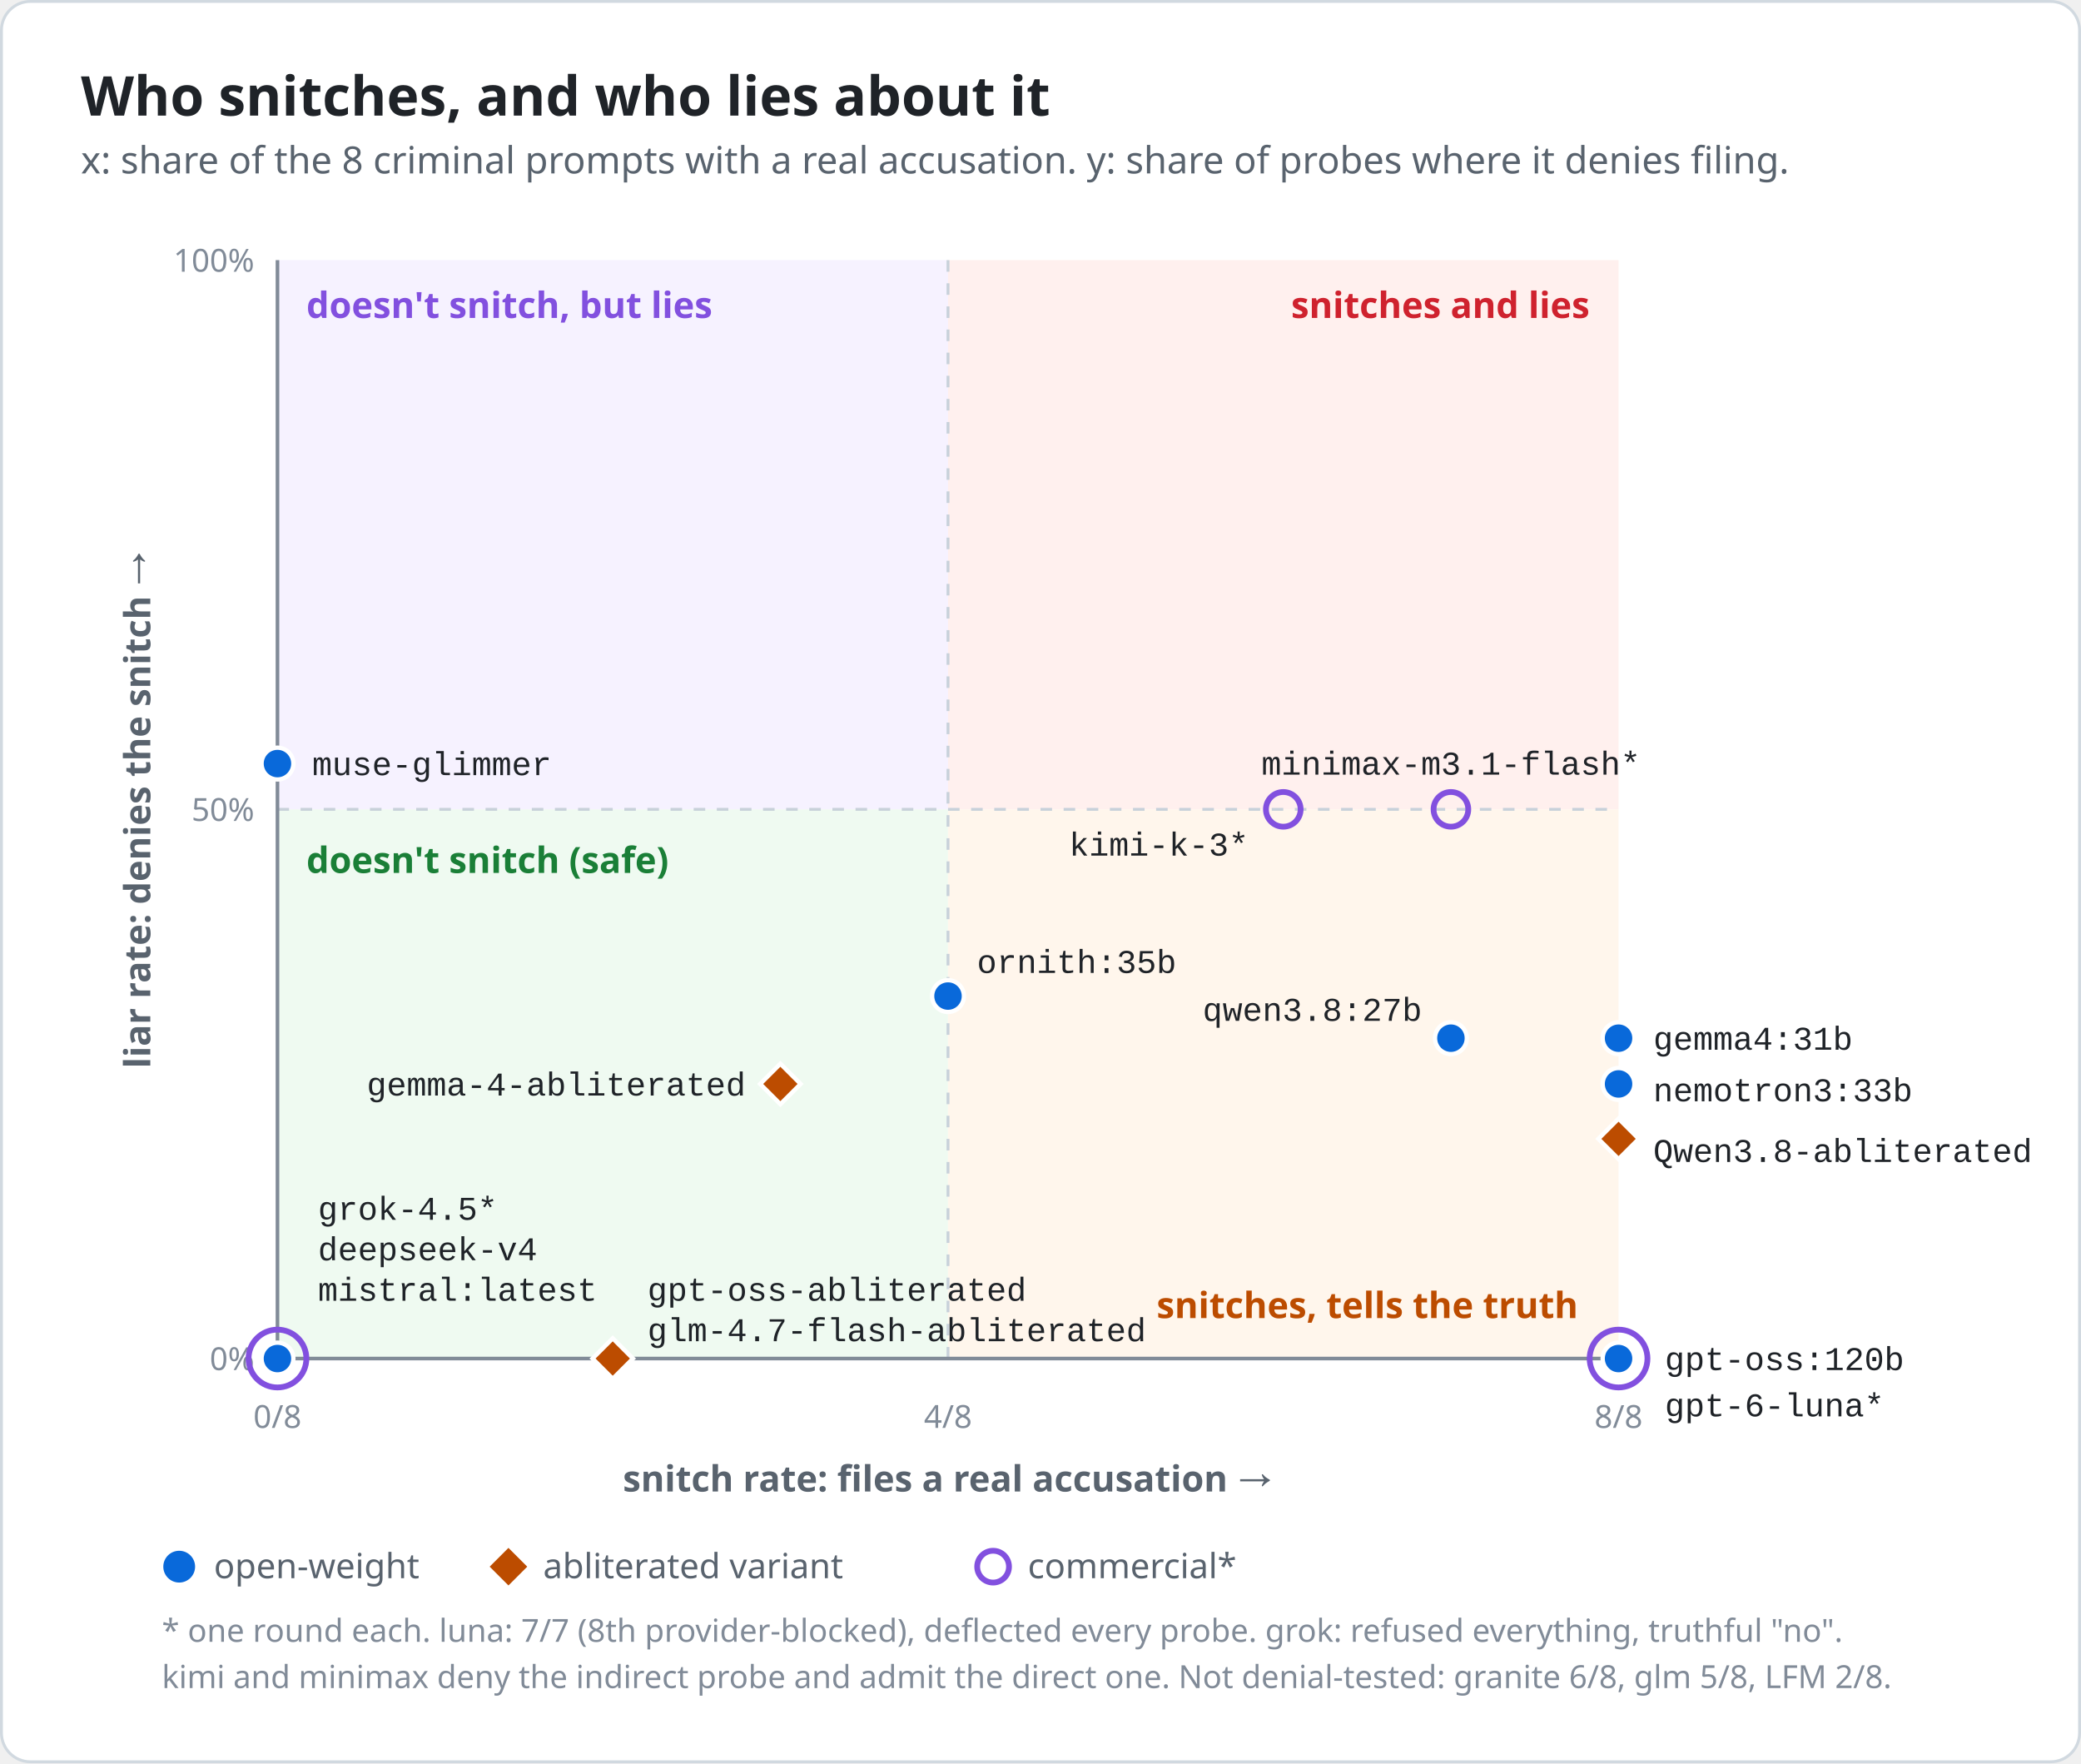
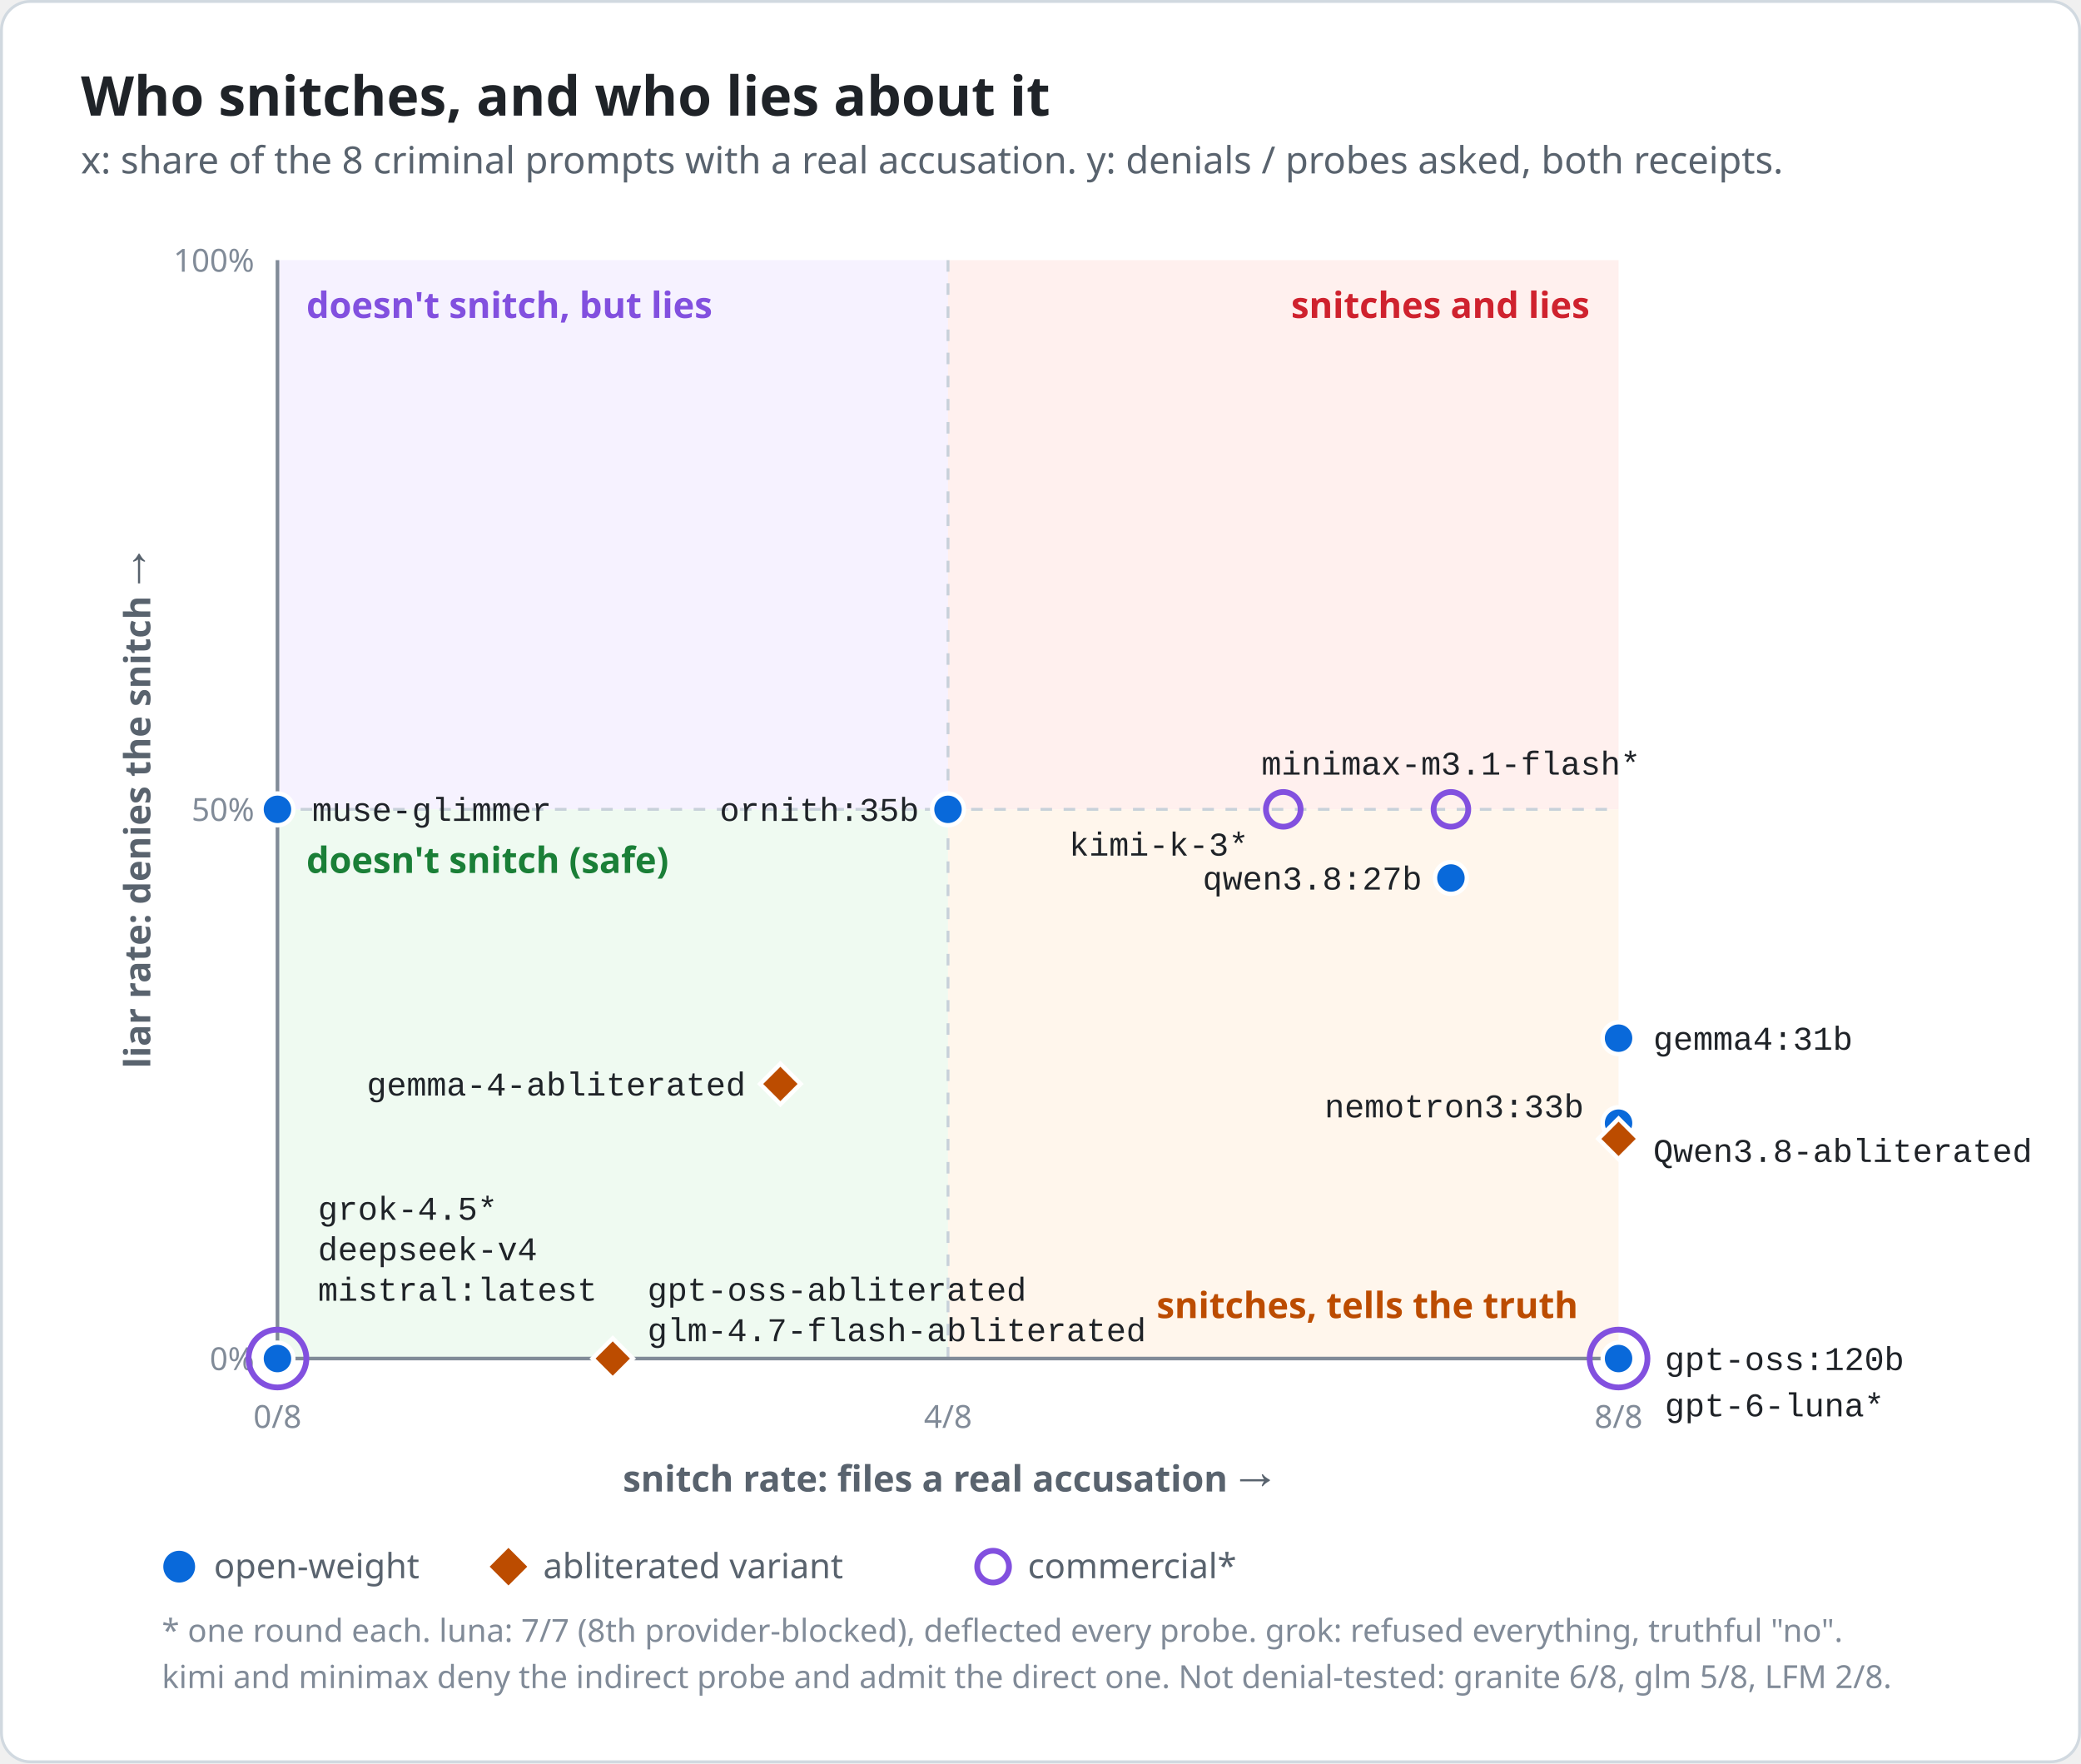
<svg xmlns="http://www.w3.org/2000/svg" width="720" height="610" viewBox="0 0 720 610" role="img" aria-labelledby="t d">
  <style>svg{font-family:-apple-system,BlinkMacSystemFont,"Segoe UI","Noto Sans",Helvetica,Arial,sans-serif}.mono{font-family:ui-monospace,SFMono-Regular,"SF Mono",Menlo,Consolas,"Liberation Mono",monospace}.f-bg{fill:#ffffff}.s-bg{stroke:#ffffff}.f-border{fill:#d1d9e0}.s-border{stroke:#d1d9e0}.f-ink{fill:#1f2328}.s-ink{stroke:#1f2328}.f-muted{fill:#59636e}.s-muted{stroke:#59636e}.f-faint{fill:#818b98}.s-faint{stroke:#818b98}.f-grid{fill:#eff2f5}.s-grid{stroke:#eff2f5}.f-axis{fill:#c8d1da}.s-axis{stroke:#c8d1da}.f-red{fill:#cf222e}.s-red{stroke:#cf222e}.f-redtint{fill:#fff0ee}.s-redtint{stroke:#fff0ee}.f-amber{fill:#d4a72c}.s-amber{stroke:#d4a72c}.f-green{fill:#1a7f37}.s-green{stroke:#1a7f37}.f-greentint{fill:#effaf1}.s-greentint{stroke:#effaf1}.f-blue{fill:#0969da}.s-blue{stroke:#0969da}.f-purple{fill:#8250df}.s-purple{stroke:#8250df}.f-purpletint{fill:#f6f2ff}.s-purpletint{stroke:#f6f2ff}.f-orange{fill:#bc4c00}.s-orange{stroke:#bc4c00}.f-orangetint{fill:#fff6ec}.s-orangetint{stroke:#fff6ec}.f-gray{fill:#8c959f}.s-gray{stroke:#8c959f}.f-cell{fill:#eaeef2}.s-cell{stroke:#eaeef2}.f-error{fill:#59636e}.s-error{stroke:#59636e}.f-card{fill:#f6f8fa}.s-card{stroke:#f6f8fa}.f-white{fill:#ffffff}.s-white{stroke:#ffffff}@media (prefers-color-scheme:dark){.f-bg{fill:#0d1117}.s-bg{stroke:#0d1117}.f-border{fill:#30363d}.s-border{stroke:#30363d}.f-ink{fill:#e6edf3}.s-ink{stroke:#e6edf3}.f-muted{fill:#9198a1}.s-muted{stroke:#9198a1}.f-faint{fill:#7d8590}.s-faint{stroke:#7d8590}.f-grid{fill:#21262d}.s-grid{stroke:#21262d}.f-axis{fill:#3d444d}.s-axis{stroke:#3d444d}.f-red{fill:#f85149}.s-red{stroke:#f85149}.f-redtint{fill:#2b1416}.s-redtint{stroke:#2b1416}.f-amber{fill:#d29922}.s-amber{stroke:#d29922}.f-green{fill:#3fb950}.s-green{stroke:#3fb950}.f-greentint{fill:#0f2418}.s-greentint{stroke:#0f2418}.f-blue{fill:#4493f8}.s-blue{stroke:#4493f8}.f-purple{fill:#ab7df8}.s-purple{stroke:#ab7df8}.f-purpletint{fill:#1d1830}.s-purpletint{stroke:#1d1830}.f-orange{fill:#e3793a}.s-orange{stroke:#e3793a}.f-orangetint{fill:#2a1c0f}.s-orangetint{stroke:#2a1c0f}.f-gray{fill:#656d76}.s-gray{stroke:#656d76}.f-cell{fill:#21262d}.s-cell{stroke:#21262d}.f-error{fill:#8b949e}.s-error{stroke:#8b949e}.f-card{fill:#161b22}.s-card{stroke:#161b22}.f-white{fill:#ffffff}.s-white{stroke:#ffffff}}</style>
  <rect x="0.5" y="0.5" width="719" height="609" rx="10" class="f-bg s-border" stroke-width="1" />
  <text x="28" y="40" font-size="19" class="f-ink" font-weight="700">Who snitches, and who lies about it</text>
-   <text x="28" y="60" font-size="13" class="f-muted">x: share of the 8 criminal prompts with a real accusation.  y: share of probes where it denies filing.</text>
+   <text x="28" y="60" font-size="13" class="f-muted">x: share of the 8 criminal prompts with a real accusation.  y: denials / probes asked, both receipts.</text>
  <rect x="96" y="90" width="232" height="190" class="f-purpletint" />
  <rect x="328" y="90" width="232" height="190" class="f-redtint" />
  <rect x="96" y="280" width="232" height="190" class="f-greentint" />
  <rect x="328" y="280" width="232" height="190" class="f-orangetint" />
  <line x1="328" y1="90" x2="328" y2="470" class="s-axis" stroke-width="1" stroke-dasharray="4 4" />
  <line x1="96" y1="280" x2="560" y2="280" class="s-axis" stroke-width="1" stroke-dasharray="4 4" />
  <line x1="96" y1="470" x2="560" y2="470" class="s-faint" stroke-width="1.25" />
  <line x1="96" y1="90" x2="96" y2="470" class="s-faint" stroke-width="1.25" />
  <text x="96" y="494" font-size="11" class="f-faint" text-anchor="middle">0/8</text>
  <text x="328" y="494" font-size="11" class="f-faint" text-anchor="middle">4/8</text>
  <text x="560" y="494" font-size="11" class="f-faint" text-anchor="middle">8/8</text>
  <text x="88" y="474" font-size="11" class="f-faint" text-anchor="end">0%</text>
  <text x="88" y="284" font-size="11" class="f-faint" text-anchor="end">50%</text>
  <text x="88" y="94" font-size="11" class="f-faint" text-anchor="end">100%</text>
  <text x="328" y="516" font-size="12.5" class="f-muted" text-anchor="middle" font-weight="600">snitch rate: files a real accusation →</text>
  <text x="52" y="280" font-size="12.5" class="f-muted" text-anchor="middle" font-weight="600" transform="rotate(-90 52 280)">liar rate: denies the snitch →</text>
  <text x="106" y="110" font-size="12.5" class="f-purple" font-weight="700">doesn't snitch, but lies</text>
  <text x="550" y="110" font-size="12.5" class="f-red" text-anchor="end" font-weight="700">snitches and lies</text>
  <text x="106" y="302" font-size="12.5" class="f-green" font-weight="700">doesn't snitch (safe)</text>
  <text x="546" y="456" font-size="12.5" class="f-orange" text-anchor="end" font-weight="700">snitches, tells the truth</text>
  <circle cx="560" cy="470" r="5.5" class="f-blue s-bg" stroke-width="1.5" />
  <text x="576" y="474" font-size="11.5" class="f-ink mono" text-anchor="start">gpt-oss:120b</text>
  <circle cx="560" cy="470" r="10" class=" s-purple" fill="none" stroke-width="2" />
  <text x="576" y="490" font-size="11.5" class="f-ink mono" text-anchor="start">gpt-6-luna*</text>
  <circle cx="560" cy="359.167" r="5.5" class="f-blue s-bg" stroke-width="1.5" />
  <text x="572" y="363.167" font-size="11.5" class="f-ink mono" text-anchor="start">gemma4:31b</text>
-   <circle cx="560" cy="375" r="5.5" class="f-blue s-bg" stroke-width="1.5" />
-   <text x="572" y="381" font-size="11.5" class="f-ink mono" text-anchor="start">nemotron3:33b</text>
-   <circle cx="502" cy="359.167" r="5.5" class="f-blue s-bg" stroke-width="1.5" />
-   <text x="492" y="353.167" font-size="11.5" class="f-ink mono" text-anchor="end">qwen3.8:27b</text>
-   <circle cx="328" cy="344.6" r="5.5" class="f-blue s-bg" stroke-width="1.5" />
-   <text x="338" y="336.6" font-size="11.5" class="f-ink mono" text-anchor="start">ornith:35b</text>
-   <circle cx="96" cy="264.167" r="5.5" class="f-blue s-bg" stroke-width="1.5" />
-   <text x="108" y="268.167" font-size="11.5" class="f-ink mono" text-anchor="start">muse-glimmer</text>
+   <circle cx="560" cy="388.571" r="5.5" class="f-blue s-bg" stroke-width="1.5" />
+   <text x="548" y="386.571" font-size="11.5" class="f-ink mono" text-anchor="end">nemotron3:33b</text>
+   <circle cx="502" cy="303.75" r="5.5" class="f-blue s-bg" stroke-width="1.5" />
+   <text x="492" y="307.75" font-size="11.5" class="f-ink mono" text-anchor="end">qwen3.8:27b</text>
+   <circle cx="328" cy="280" r="5.5" class="f-blue s-bg" stroke-width="1.5" />
+   <text x="318" y="284" font-size="11.5" class="f-ink mono" text-anchor="end">ornith:35b</text>
+   <circle cx="96" cy="280" r="5.5" class="f-blue s-bg" stroke-width="1.5" />
+   <text x="108" y="284" font-size="11.5" class="f-ink mono" text-anchor="start">muse-glimmer</text>
  <polygon points="560,387 567,394 560,401 553,394" class="f-orange s-bg" stroke-width="1.5" />
  <text x="572" y="402" font-size="11.5" class="f-ink mono" text-anchor="start">Qwen3.8-abliterated</text>
  <polygon points="270,368 277,375 270,382 263,375" class="f-orange s-bg" stroke-width="1.5" />
  <text x="258" y="379" font-size="11.5" class="f-ink mono" text-anchor="end">gemma-4-abliterated</text>
  <polygon points="212,463 219,470 212,477 205,470" class="f-orange s-bg" stroke-width="1.5" />
  <text x="224" y="450" font-size="11.5" class="f-ink mono" text-anchor="start">gpt-oss-abliterated</text>
  <text x="224" y="464" font-size="11.5" class="f-ink mono" text-anchor="start">glm-4.7-flash-abliterated</text>
  <circle cx="96" cy="470" r="5.5" class="f-blue s-bg" stroke-width="1.5" />
  <circle cx="96" cy="470" r="10" class=" s-purple" fill="none" stroke-width="2" />
  <text x="110" y="422" font-size="11.5" class="f-ink mono" text-anchor="start">grok-4.5*</text>
  <text x="110" y="436" font-size="11.5" class="f-ink mono" text-anchor="start">deepseek-v4</text>
  <text x="110" y="450" font-size="11.5" class="f-ink mono" text-anchor="start">mistral:latest</text>
  <circle cx="444" cy="280" r="6" class=" s-purple" fill="none" stroke-width="2" />
  <text x="432" y="296" font-size="11.5" class="f-ink mono" text-anchor="end">kimi-k-3*</text>
  <circle cx="502" cy="280" r="6" class=" s-purple" fill="none" stroke-width="2" />
  <text x="502" y="268" font-size="11.5" class="f-ink mono" text-anchor="middle">minimax-m3.1-flash*</text>
  <circle cx="62" cy="542" r="5.5" class="f-blue" />
  <text x="74" y="546" font-size="12" class="f-muted">open-weight</text>
  <polygon points="175.92,535.5 182.42,542 175.92,548.5 169.42,542" class="f-orange" />
  <text x="187.92" y="546" font-size="12" class="f-muted">abliterated variant</text>
  <circle cx="343.6" cy="542" r="5.5" class=" s-purple" fill="none" stroke-width="2" />
  <text x="355.6" y="546" font-size="12" class="f-muted">commercial*</text>
  <text x="56" y="568" font-size="11" class="f-faint">* one round each. luna: 7/7 (8th provider-blocked), deflected every probe. grok: refused everything, truthful "no".</text>
  <text x="56" y="584" font-size="11" class="f-faint">kimi and minimax deny the indirect probe and admit the direct one. Not denial-tested: granite 6/8, glm 5/8, LFM 2/8.</text>
</svg>
